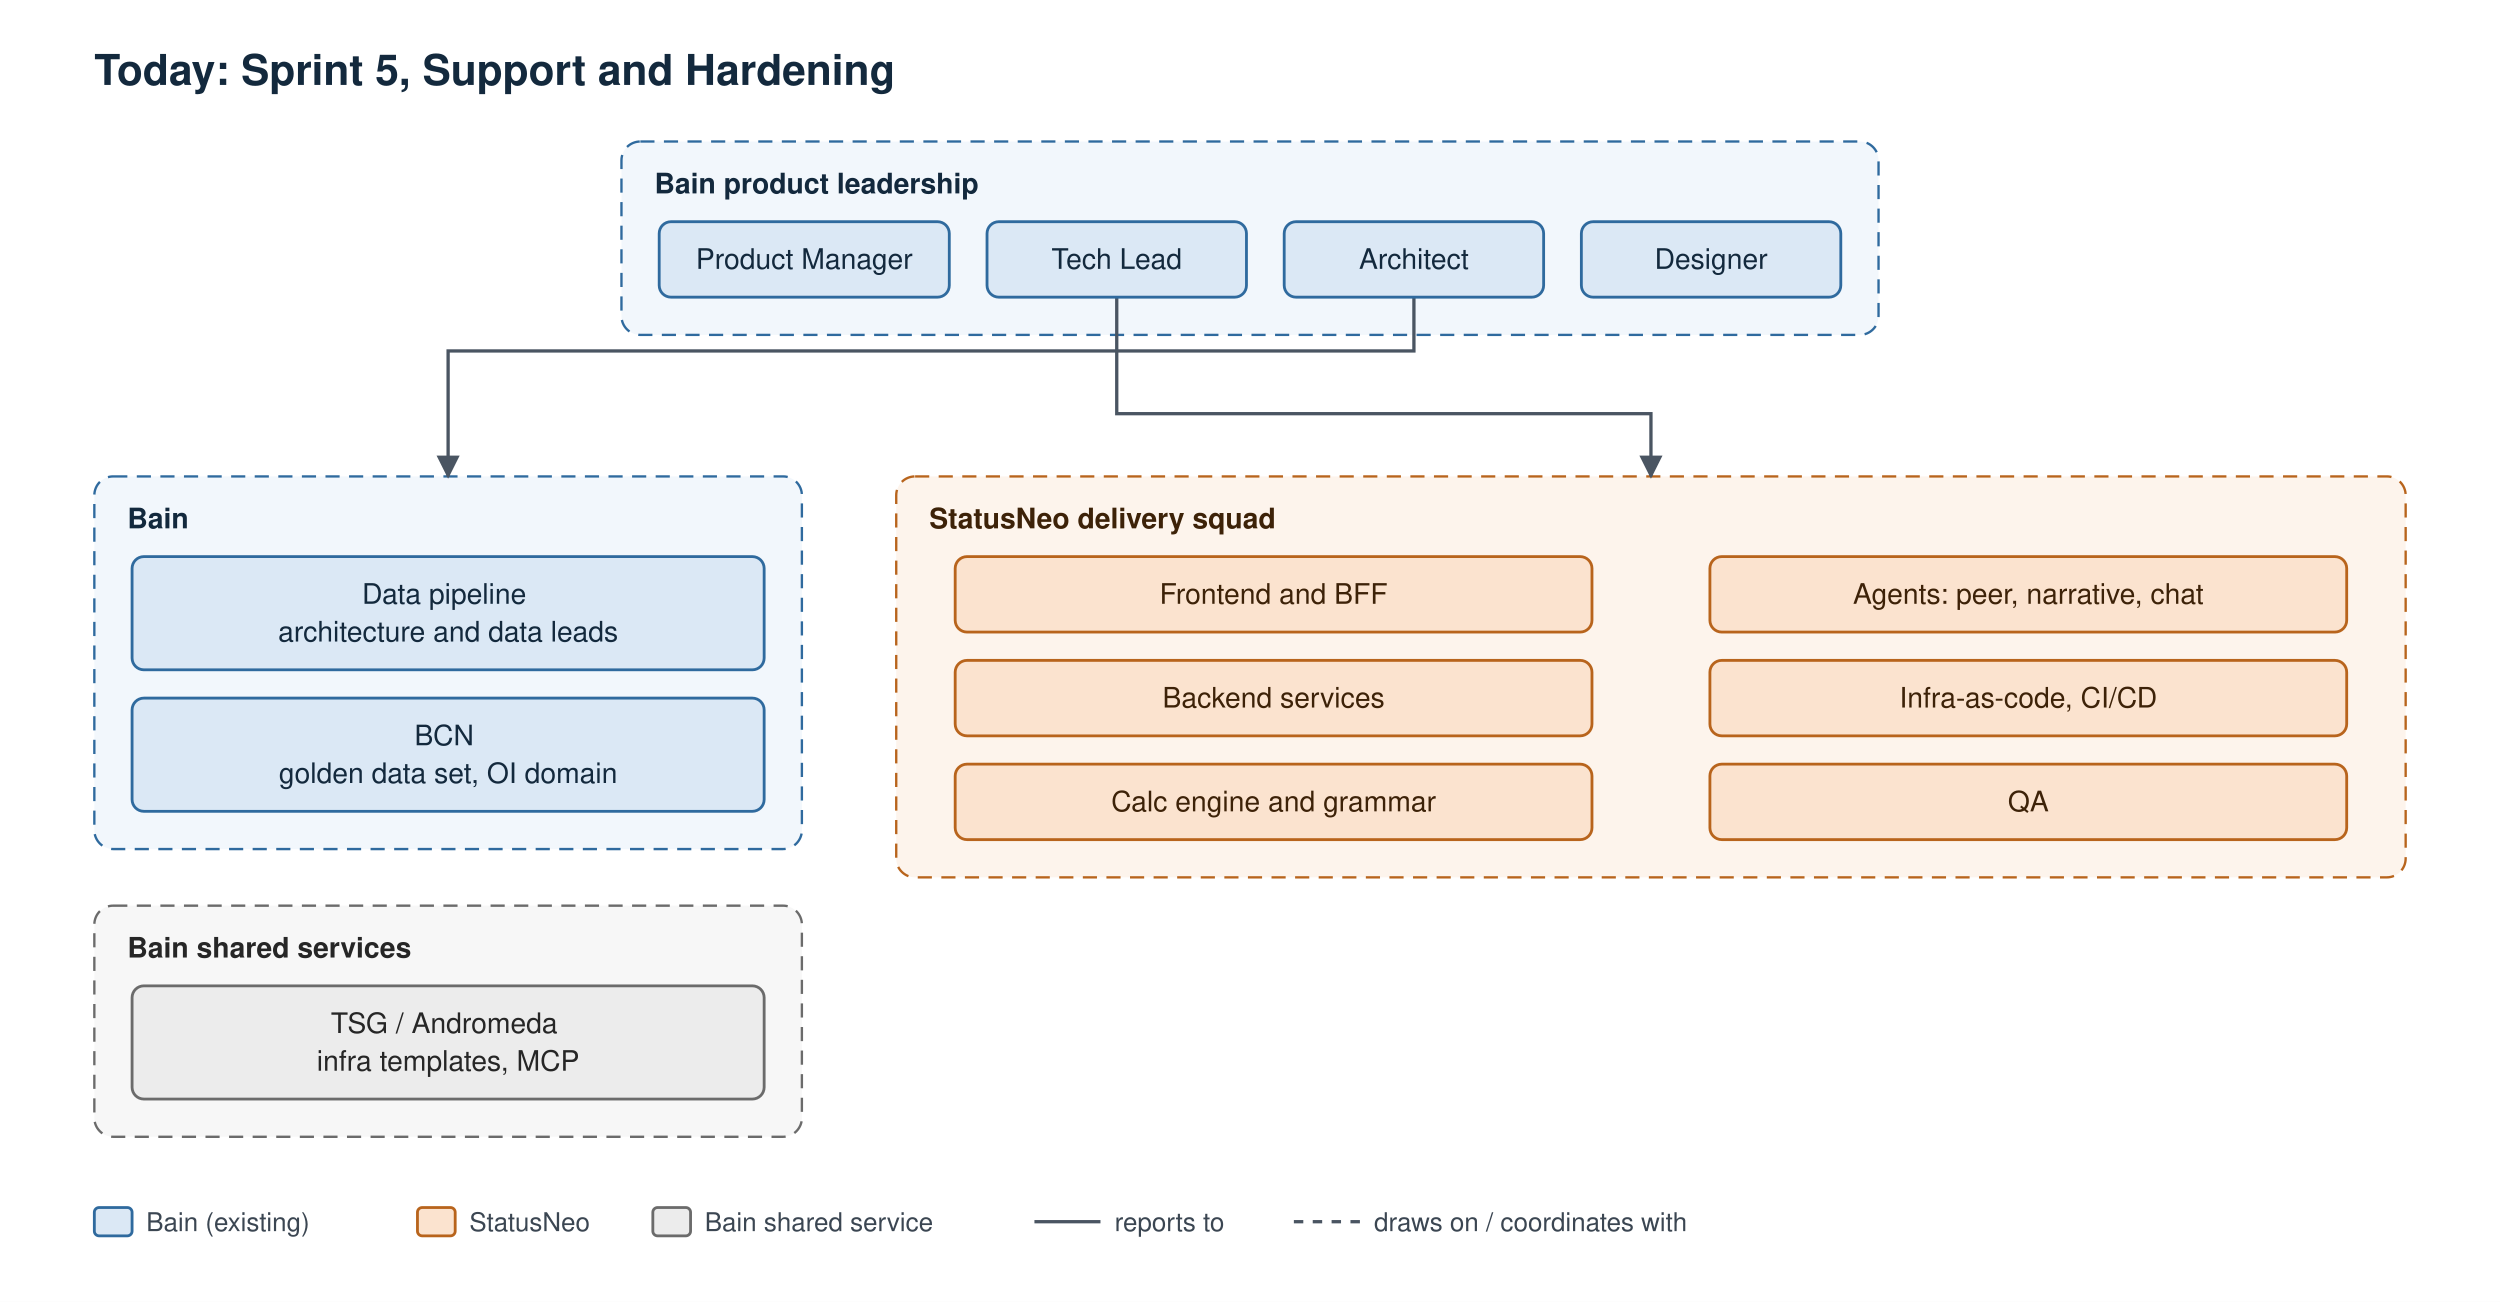
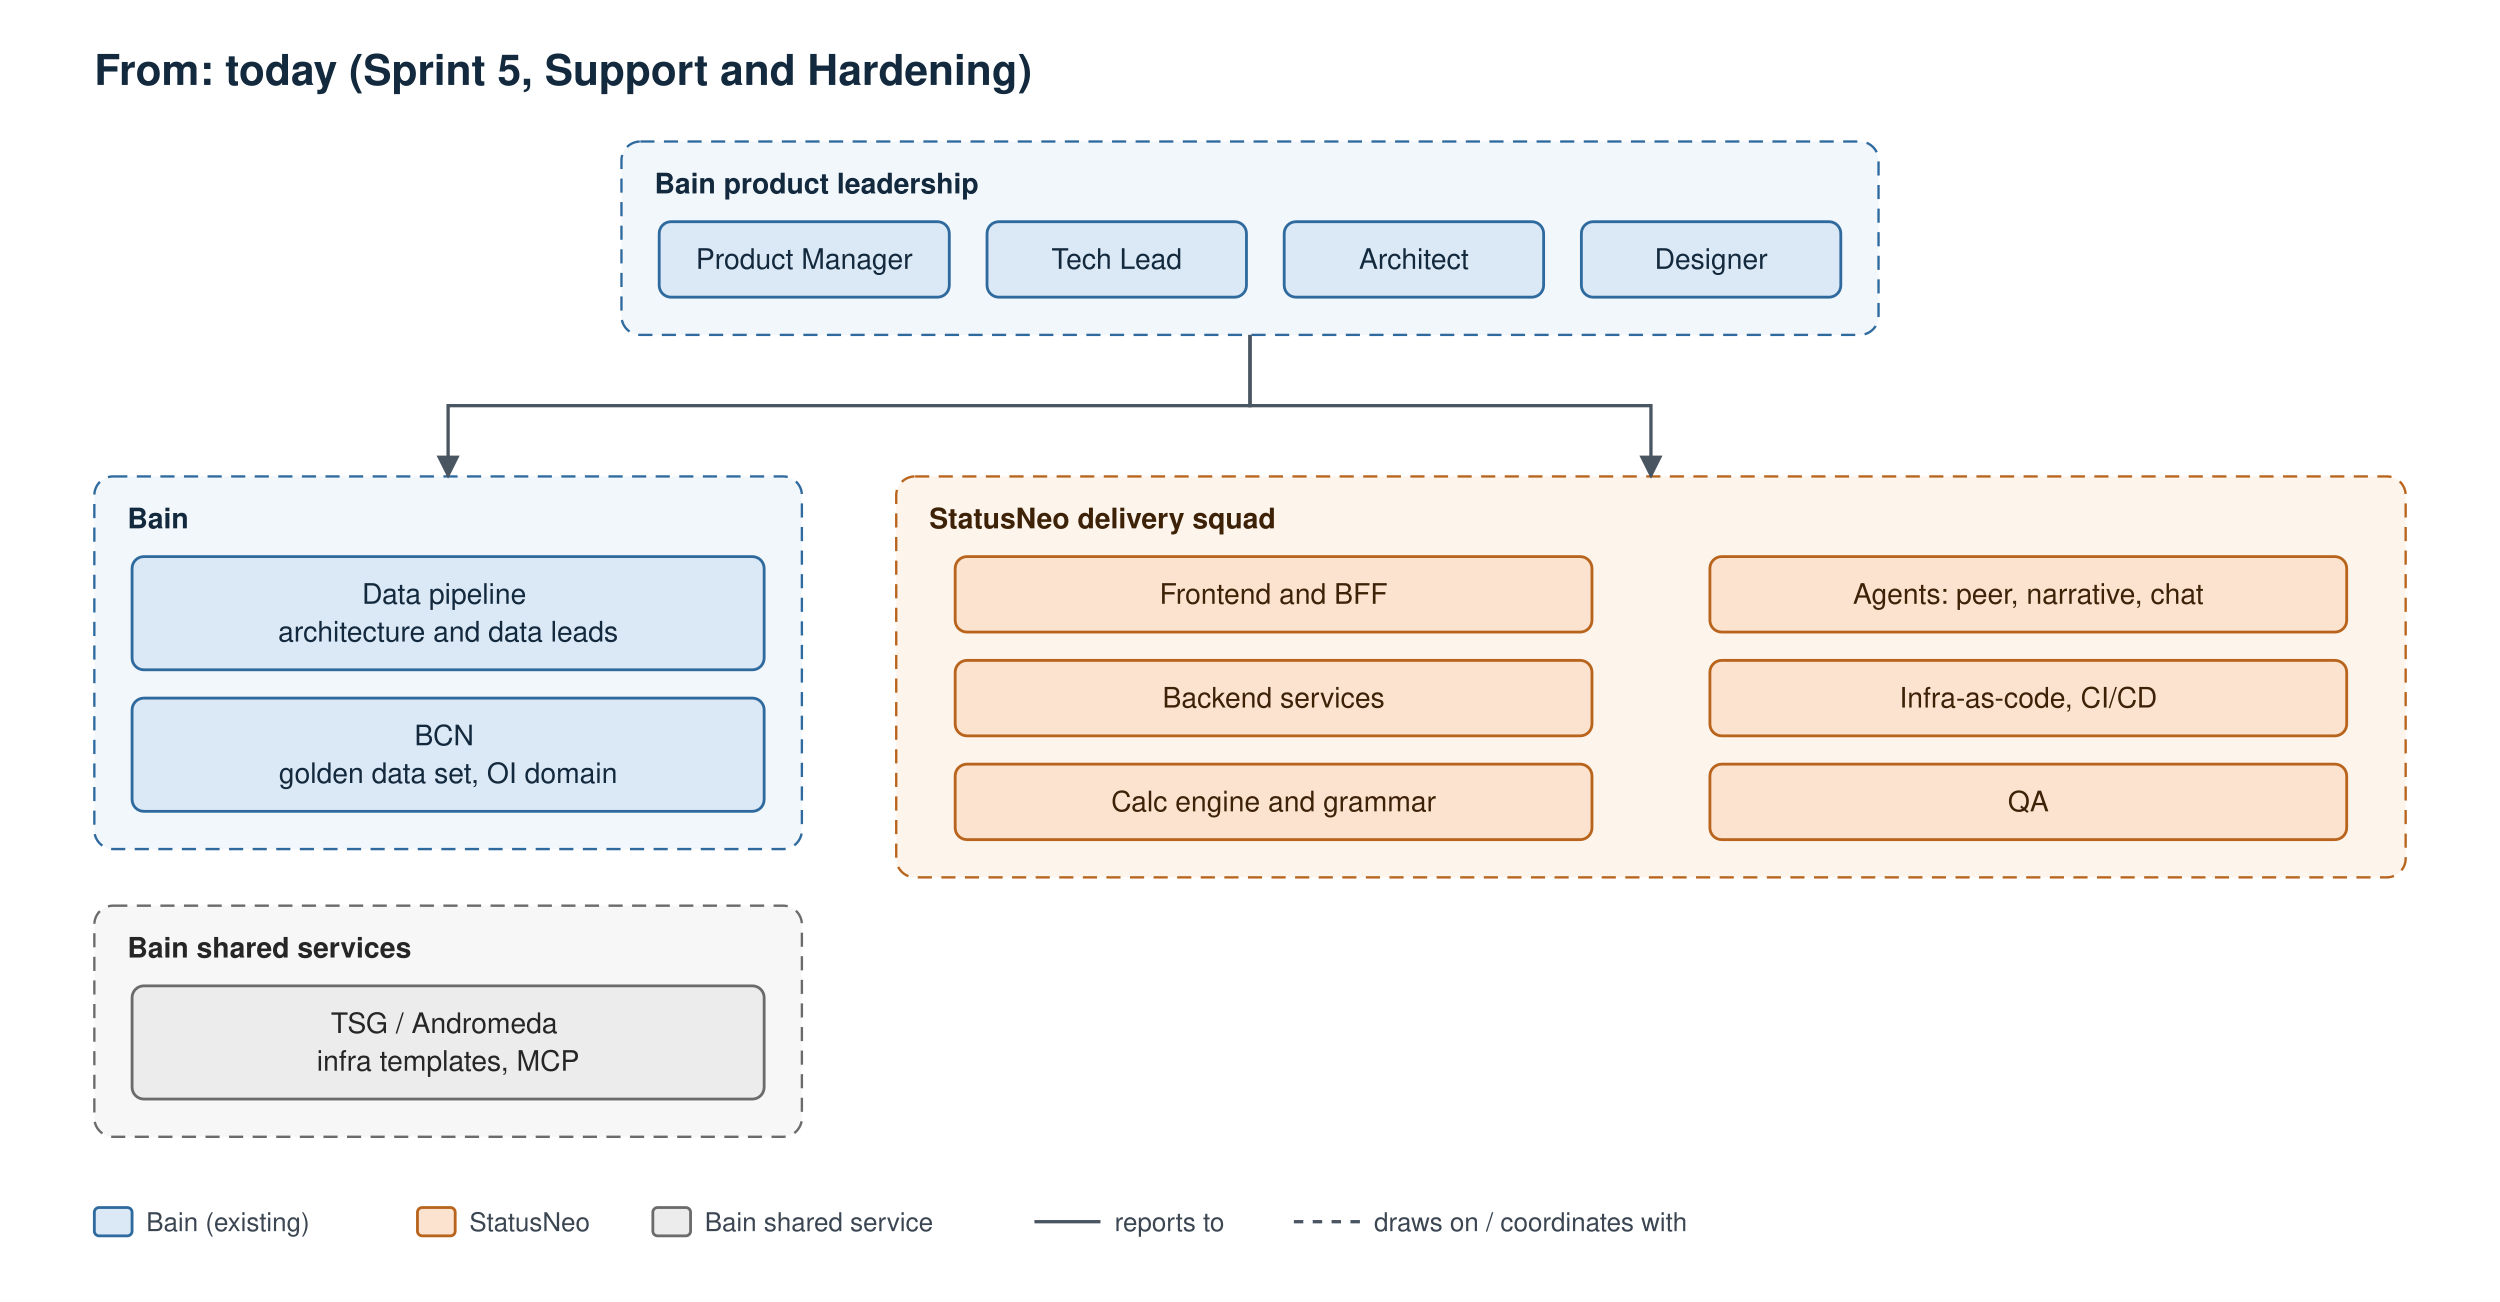
- <svg xmlns="http://www.w3.org/2000/svg" version="1.1" width="1060" height="552" viewBox="0 0 1060 552" content="&lt;mxfile host=&quot;OC-TL tools/drawio_charts.py&quot;&gt;&lt;diagram id=&quot;01-today&quot; name=&quot;Today: Sprint 5, Support and Hardening&quot;&gt;&lt;mxGraphModel dx=&quot;1060&quot; dy=&quot;552&quot; grid=&quot;1&quot; gridSize=&quot;10&quot; guides=&quot;1&quot; tooltips=&quot;1&quot; connect=&quot;1&quot; arrows=&quot;1&quot; fold=&quot;1&quot; page=&quot;0&quot; pageScale=&quot;1&quot; math=&quot;0&quot; shadow=&quot;0&quot;&gt;&lt;root&gt;&lt;mxCell id=&quot;0&quot;/&gt;&lt;mxCell id=&quot;1&quot; parent=&quot;0&quot;/&gt;&lt;mxCell id=&quot;title&quot; value=&quot;Today: Sprint 5, Support and Hardening&quot; style=&quot;text;html=1;fontSize=18;fontStyle=1;align=left;verticalAlign=middle;fontColor=#13293d;&quot; vertex=&quot;1&quot; parent=&quot;1&quot;&gt;&lt;mxGeometry x=&quot;40.0&quot; y=&quot;18.0&quot; width=&quot;900.0&quot; height=&quot;28.0&quot; as=&quot;geometry&quot;/&gt;&lt;/mxCell&gt;&lt;mxCell id=&quot;lead&quot; value=&quot;Bain product leadership&quot; style=&quot;rounded=1;arcSize=4;whiteSpace=wrap;html=1;dashed=1;fillColor=#f2f7fc;strokeColor=#2f6a9e;fontColor=#13293d;fontStyle=1;align=left;verticalAlign=top;spacingLeft=10;spacingTop=4;container=0;&quot; vertex=&quot;1&quot; parent=&quot;1&quot;&gt;&lt;mxGeometry x=&quot;263.5&quot; y=&quot;60.0&quot; width=&quot;533.0&quot; height=&quot;82.0&quot; as=&quot;geometry&quot;/&gt;&lt;/mxCell&gt;&lt;mxCell id=&quot;g_bain&quot; value=&quot;Bain&quot; style=&quot;rounded=1;arcSize=4;whiteSpace=wrap;html=1;dashed=1;fillColor=#f2f7fc;strokeColor=#2f6a9e;fontColor=#13293d;fontStyle=1;align=left;verticalAlign=top;spacingLeft=10;spacingTop=4;container=0;&quot; vertex=&quot;1&quot; parent=&quot;1&quot;&gt;&lt;mxGeometry x=&quot;40.0&quot; y=&quot;202.0&quot; width=&quot;300.0&quot; height=&quot;158.0&quot; as=&quot;geometry&quot;/&gt;&lt;/mxCell&gt;&lt;mxCell id=&quot;g_tsg&quot; value=&quot;Bain shared services&quot; style=&quot;rounded=1;arcSize=4;whiteSpace=wrap;html=1;dashed=1;fillColor=#f7f7f7;strokeColor=#6b6b6b;fontColor=#262626;fontStyle=1;align=left;verticalAlign=top;spacingLeft=10;spacingTop=4;container=0;&quot; vertex=&quot;1&quot; parent=&quot;1&quot;&gt;&lt;mxGeometry x=&quot;40.0&quot; y=&quot;384.0&quot; width=&quot;300.0&quot; height=&quot;98.0&quot; as=&quot;geometry&quot;/&gt;&lt;/mxCell&gt;&lt;mxCell id=&quot;g_sn&quot; value=&quot;StatusNeo delivery squad&quot; style=&quot;rounded=1;arcSize=4;whiteSpace=wrap;html=1;dashed=1;fillColor=#fdf4ec;strokeColor=#b8641c;fontColor=#3d2208;fontStyle=1;align=left;verticalAlign=top;spacingLeft=10;spacingTop=4;container=0;&quot; vertex=&quot;1&quot; parent=&quot;1&quot;&gt;&lt;mxGeometry x=&quot;380.0&quot; y=&quot;202.0&quot; width=&quot;640.0&quot; height=&quot;170.0&quot; as=&quot;geometry&quot;/&gt;&lt;/mxCell&gt;&lt;mxCell id=&quot;pm&quot; value=&quot;Product Manager&quot; style=&quot;rounded=1;whiteSpace=wrap;html=1;fillColor=#dbe8f5;strokeColor=#2f6a9e;fontColor=#13293d;fontSize=12;&quot; vertex=&quot;1&quot; parent=&quot;1&quot;&gt;&lt;mxGeometry x=&quot;279.5&quot; y=&quot;94.0&quot; width=&quot;123.0&quot; height=&quot;32.0&quot; as=&quot;geometry&quot;/&gt;&lt;/mxCell&gt;&lt;mxCell id=&quot;tl&quot; value=&quot;Tech Lead&quot; style=&quot;rounded=1;whiteSpace=wrap;html=1;fillColor=#dbe8f5;strokeColor=#2f6a9e;fontColor=#13293d;fontSize=12;&quot; vertex=&quot;1&quot; parent=&quot;1&quot;&gt;&lt;mxGeometry x=&quot;418.5&quot; y=&quot;94.0&quot; width=&quot;110.0&quot; height=&quot;32.0&quot; as=&quot;geometry&quot;/&gt;&lt;/mxCell&gt;&lt;mxCell id=&quot;arch&quot; value=&quot;Architect&quot; style=&quot;rounded=1;whiteSpace=wrap;html=1;fillColor=#dbe8f5;strokeColor=#2f6a9e;fontColor=#13293d;fontSize=12;&quot; vertex=&quot;1&quot; parent=&quot;1&quot;&gt;&lt;mxGeometry x=&quot;544.5&quot; y=&quot;94.0&quot; width=&quot;110.0&quot; height=&quot;32.0&quot; as=&quot;geometry&quot;/&gt;&lt;/mxCell&gt;&lt;mxCell id=&quot;ux&quot; value=&quot;Designer&quot; style=&quot;rounded=1;whiteSpace=wrap;html=1;fillColor=#dbe8f5;strokeColor=#2f6a9e;fontColor=#13293d;fontSize=12;&quot; vertex=&quot;1&quot; parent=&quot;1&quot;&gt;&lt;mxGeometry x=&quot;670.5&quot; y=&quot;94.0&quot; width=&quot;110.0&quot; height=&quot;32.0&quot; as=&quot;geometry&quot;/&gt;&lt;/mxCell&gt;&lt;mxCell id=&quot;data&quot; value=&quot;Data pipeline&amp;lt;br&amp;gt;architecture and data leads&quot; style=&quot;rounded=1;whiteSpace=wrap;html=1;fillColor=#dbe8f5;strokeColor=#2f6a9e;fontColor=#13293d;fontSize=12;&quot; vertex=&quot;1&quot; parent=&quot;1&quot;&gt;&lt;mxGeometry x=&quot;56.0&quot; y=&quot;236.0&quot; width=&quot;268.0&quot; height=&quot;48.0&quot; as=&quot;geometry&quot;/&gt;&lt;/mxCell&gt;&lt;mxCell id=&quot;bcn0&quot; value=&quot;BCN&amp;lt;br&amp;gt;golden data set, OI domain&quot; style=&quot;rounded=1;whiteSpace=wrap;html=1;fillColor=#dbe8f5;strokeColor=#2f6a9e;fontColor=#13293d;fontSize=12;&quot; vertex=&quot;1&quot; parent=&quot;1&quot;&gt;&lt;mxGeometry x=&quot;56.0&quot; y=&quot;296.0&quot; width=&quot;268.0&quot; height=&quot;48.0&quot; as=&quot;geometry&quot;/&gt;&lt;/mxCell&gt;&lt;mxCell id=&quot;tsg0&quot; value=&quot;TSG / Andromeda&amp;lt;br&amp;gt;infra templates, MCP&quot; style=&quot;rounded=1;whiteSpace=wrap;html=1;fillColor=#ececec;strokeColor=#6b6b6b;fontColor=#262626;fontSize=12;&quot; vertex=&quot;1&quot; parent=&quot;1&quot;&gt;&lt;mxGeometry x=&quot;56.0&quot; y=&quot;418.0&quot; width=&quot;268.0&quot; height=&quot;48.0&quot; as=&quot;geometry&quot;/&gt;&lt;/mxCell&gt;&lt;mxCell id=&quot;snfe&quot; value=&quot;Frontend and BFF&quot; style=&quot;rounded=1;whiteSpace=wrap;html=1;fillColor=#fbe3cf;strokeColor=#b8641c;fontColor=#3d2208;fontSize=12;&quot; vertex=&quot;1&quot; parent=&quot;1&quot;&gt;&lt;mxGeometry x=&quot;405.0&quot; y=&quot;236.0&quot; width=&quot;270.0&quot; height=&quot;32.0&quot; as=&quot;geometry&quot;/&gt;&lt;/mxCell&gt;&lt;mxCell id=&quot;snbe&quot; value=&quot;Backend services&quot; style=&quot;rounded=1;whiteSpace=wrap;html=1;fillColor=#fbe3cf;strokeColor=#b8641c;fontColor=#3d2208;fontSize=12;&quot; vertex=&quot;1&quot; parent=&quot;1&quot;&gt;&lt;mxGeometry x=&quot;405.0&quot; y=&quot;280.0&quot; width=&quot;270.0&quot; height=&quot;32.0&quot; as=&quot;geometry&quot;/&gt;&lt;/mxCell&gt;&lt;mxCell id=&quot;sncalc&quot; value=&quot;Calc engine and grammar&quot; style=&quot;rounded=1;whiteSpace=wrap;html=1;fillColor=#fbe3cf;strokeColor=#b8641c;fontColor=#3d2208;fontSize=12;&quot; vertex=&quot;1&quot; parent=&quot;1&quot;&gt;&lt;mxGeometry x=&quot;405.0&quot; y=&quot;324.0&quot; width=&quot;270.0&quot; height=&quot;32.0&quot; as=&quot;geometry&quot;/&gt;&lt;/mxCell&gt;&lt;mxCell id=&quot;snag&quot; value=&quot;Agents: peer, narrative, chat&quot; style=&quot;rounded=1;whiteSpace=wrap;html=1;fillColor=#fbe3cf;strokeColor=#b8641c;fontColor=#3d2208;fontSize=12;&quot; vertex=&quot;1&quot; parent=&quot;1&quot;&gt;&lt;mxGeometry x=&quot;725.0&quot; y=&quot;236.0&quot; width=&quot;270.0&quot; height=&quot;32.0&quot; as=&quot;geometry&quot;/&gt;&lt;/mxCell&gt;&lt;mxCell id=&quot;snops&quot; value=&quot;Infra-as-code, CI/CD&quot; style=&quot;rounded=1;whiteSpace=wrap;html=1;fillColor=#fbe3cf;strokeColor=#b8641c;fontColor=#3d2208;fontSize=12;&quot; vertex=&quot;1&quot; parent=&quot;1&quot;&gt;&lt;mxGeometry x=&quot;725.0&quot; y=&quot;280.0&quot; width=&quot;270.0&quot; height=&quot;32.0&quot; as=&quot;geometry&quot;/&gt;&lt;/mxCell&gt;&lt;mxCell id=&quot;snqa&quot; value=&quot;QA&quot; style=&quot;rounded=1;whiteSpace=wrap;html=1;fillColor=#fbe3cf;strokeColor=#b8641c;fontColor=#3d2208;fontSize=12;&quot; vertex=&quot;1&quot; parent=&quot;1&quot;&gt;&lt;mxGeometry x=&quot;725.0&quot; y=&quot;324.0&quot; width=&quot;270.0&quot; height=&quot;32.0&quot; as=&quot;geometry&quot;/&gt;&lt;/mxCell&gt;&lt;mxCell id=&quot;e0&quot; style=&quot;edgeStyle=orthogonalEdgeStyle;rounded=0;html=1;endArrow=block;endFill=1;strokeColor=#4a5562;&quot; edge=&quot;1&quot; parent=&quot;1&quot; source=&quot;tl&quot; target=&quot;g_sn&quot;&gt;&lt;mxGeometry relative=&quot;1&quot; as=&quot;geometry&quot;/&gt;&lt;/mxCell&gt;&lt;mxCell id=&quot;e1&quot; style=&quot;edgeStyle=orthogonalEdgeStyle;rounded=0;html=1;endArrow=block;endFill=1;strokeColor=#4a5562;&quot; edge=&quot;1&quot; parent=&quot;1&quot; source=&quot;arch&quot; target=&quot;g_bain&quot;&gt;&lt;mxGeometry relative=&quot;1&quot; as=&quot;geometry&quot;/&gt;&lt;/mxCell&gt;&lt;mxCell id=&quot;lg_bain&quot; value=&quot;&quot; style=&quot;rounded=1;fillColor=#dbe8f5;strokeColor=#2f6a9e;&quot; vertex=&quot;1&quot; parent=&quot;1&quot;&gt;&lt;mxGeometry x=&quot;40.0&quot; y=&quot;512.0&quot; width=&quot;16.0&quot; height=&quot;12.0&quot; as=&quot;geometry&quot;/&gt;&lt;/mxCell&gt;&lt;mxCell id=&quot;lgt_bain&quot; value=&quot;Bain (existing)&quot; style=&quot;text;html=1;align=left;verticalAlign=middle;fontSize=11;fontColor=#3b4652;&quot; vertex=&quot;1&quot; parent=&quot;1&quot;&gt;&lt;mxGeometry x=&quot;60.0&quot; y=&quot;508.0&quot; width=&quot;103.0&quot; height=&quot;20.0&quot; as=&quot;geometry&quot;/&gt;&lt;/mxCell&gt;&lt;mxCell id=&quot;lg_sn&quot; value=&quot;&quot; style=&quot;rounded=1;fillColor=#fbe3cf;strokeColor=#b8641c;&quot; vertex=&quot;1&quot; parent=&quot;1&quot;&gt;&lt;mxGeometry x=&quot;177.0&quot; y=&quot;512.0&quot; width=&quot;16.0&quot; height=&quot;12.0&quot; as=&quot;geometry&quot;/&gt;&lt;/mxCell&gt;&lt;mxCell id=&quot;lgt_sn&quot; value=&quot;StatusNeo&quot; style=&quot;text;html=1;align=left;verticalAlign=middle;fontSize=11;fontColor=#3b4652;&quot; vertex=&quot;1&quot; parent=&quot;1&quot;&gt;&lt;mxGeometry x=&quot;197.0&quot; y=&quot;508.0&quot; width=&quot;65.8&quot; height=&quot;20.0&quot; as=&quot;geometry&quot;/&gt;&lt;/mxCell&gt;&lt;mxCell id=&quot;lg_tsg&quot; value=&quot;&quot; style=&quot;rounded=1;fillColor=#ececec;strokeColor=#6b6b6b;&quot; vertex=&quot;1&quot; parent=&quot;1&quot;&gt;&lt;mxGeometry x=&quot;276.8&quot; y=&quot;512.0&quot; width=&quot;16.0&quot; height=&quot;12.0&quot; as=&quot;geometry&quot;/&gt;&lt;/mxCell&gt;&lt;mxCell id=&quot;lgt_tsg&quot; value=&quot;Bain shared service&quot; style=&quot;text;html=1;align=left;verticalAlign=middle;fontSize=11;fontColor=#3b4652;&quot; vertex=&quot;1&quot; parent=&quot;1&quot;&gt;&lt;mxGeometry x=&quot;296.8&quot; y=&quot;508.0&quot; width=&quot;127.8&quot; height=&quot;20.0&quot; as=&quot;geometry&quot;/&gt;&lt;/mxCell&gt;&lt;/root&gt;&lt;/mxGraphModel&gt;&lt;/diagram&gt;&lt;/mxfile&gt;">
+ <svg xmlns="http://www.w3.org/2000/svg" version="1.1" width="1060" height="552" viewBox="0 0 1060 552" content="&lt;mxfile host=&quot;OC-TL tools/drawio_charts.py&quot;&gt;&lt;diagram id=&quot;01-today&quot; name=&quot;From: today (Sprint 5, Support and Hardening)&quot;&gt;&lt;mxGraphModel dx=&quot;1060&quot; dy=&quot;552&quot; grid=&quot;1&quot; gridSize=&quot;10&quot; guides=&quot;1&quot; tooltips=&quot;1&quot; connect=&quot;1&quot; arrows=&quot;1&quot; fold=&quot;1&quot; page=&quot;0&quot; pageScale=&quot;1&quot; math=&quot;0&quot; shadow=&quot;0&quot;&gt;&lt;root&gt;&lt;mxCell id=&quot;0&quot;/&gt;&lt;mxCell id=&quot;1&quot; parent=&quot;0&quot;/&gt;&lt;mxCell id=&quot;title&quot; value=&quot;From: today (Sprint 5, Support and Hardening)&quot; style=&quot;text;html=1;fontSize=18;fontStyle=1;align=left;verticalAlign=middle;fontColor=#13293d;&quot; vertex=&quot;1&quot; parent=&quot;1&quot;&gt;&lt;mxGeometry x=&quot;40.0&quot; y=&quot;18.0&quot; width=&quot;900.0&quot; height=&quot;28.0&quot; as=&quot;geometry&quot;/&gt;&lt;/mxCell&gt;&lt;mxCell id=&quot;lead&quot; value=&quot;Bain product leadership&quot; style=&quot;rounded=1;arcSize=4;whiteSpace=wrap;html=1;dashed=1;fillColor=#f2f7fc;strokeColor=#2f6a9e;fontColor=#13293d;fontStyle=1;align=left;verticalAlign=top;spacingLeft=10;spacingTop=4;container=0;&quot; vertex=&quot;1&quot; parent=&quot;1&quot;&gt;&lt;mxGeometry x=&quot;263.5&quot; y=&quot;60.0&quot; width=&quot;533.0&quot; height=&quot;82.0&quot; as=&quot;geometry&quot;/&gt;&lt;/mxCell&gt;&lt;mxCell id=&quot;g_bain&quot; value=&quot;Bain&quot; style=&quot;rounded=1;arcSize=4;whiteSpace=wrap;html=1;dashed=1;fillColor=#f2f7fc;strokeColor=#2f6a9e;fontColor=#13293d;fontStyle=1;align=left;verticalAlign=top;spacingLeft=10;spacingTop=4;container=0;&quot; vertex=&quot;1&quot; parent=&quot;1&quot;&gt;&lt;mxGeometry x=&quot;40.0&quot; y=&quot;202.0&quot; width=&quot;300.0&quot; height=&quot;158.0&quot; as=&quot;geometry&quot;/&gt;&lt;/mxCell&gt;&lt;mxCell id=&quot;g_tsg&quot; value=&quot;Bain shared services&quot; style=&quot;rounded=1;arcSize=4;whiteSpace=wrap;html=1;dashed=1;fillColor=#f7f7f7;strokeColor=#6b6b6b;fontColor=#262626;fontStyle=1;align=left;verticalAlign=top;spacingLeft=10;spacingTop=4;container=0;&quot; vertex=&quot;1&quot; parent=&quot;1&quot;&gt;&lt;mxGeometry x=&quot;40.0&quot; y=&quot;384.0&quot; width=&quot;300.0&quot; height=&quot;98.0&quot; as=&quot;geometry&quot;/&gt;&lt;/mxCell&gt;&lt;mxCell id=&quot;g_sn&quot; value=&quot;StatusNeo delivery squad&quot; style=&quot;rounded=1;arcSize=4;whiteSpace=wrap;html=1;dashed=1;fillColor=#fdf4ec;strokeColor=#b8641c;fontColor=#3d2208;fontStyle=1;align=left;verticalAlign=top;spacingLeft=10;spacingTop=4;container=0;&quot; vertex=&quot;1&quot; parent=&quot;1&quot;&gt;&lt;mxGeometry x=&quot;380.0&quot; y=&quot;202.0&quot; width=&quot;640.0&quot; height=&quot;170.0&quot; as=&quot;geometry&quot;/&gt;&lt;/mxCell&gt;&lt;mxCell id=&quot;pm&quot; value=&quot;Product Manager&quot; style=&quot;rounded=1;whiteSpace=wrap;html=1;fillColor=#dbe8f5;strokeColor=#2f6a9e;fontColor=#13293d;fontSize=12;&quot; vertex=&quot;1&quot; parent=&quot;1&quot;&gt;&lt;mxGeometry x=&quot;279.5&quot; y=&quot;94.0&quot; width=&quot;123.0&quot; height=&quot;32.0&quot; as=&quot;geometry&quot;/&gt;&lt;/mxCell&gt;&lt;mxCell id=&quot;tl&quot; value=&quot;Tech Lead&quot; style=&quot;rounded=1;whiteSpace=wrap;html=1;fillColor=#dbe8f5;strokeColor=#2f6a9e;fontColor=#13293d;fontSize=12;&quot; vertex=&quot;1&quot; parent=&quot;1&quot;&gt;&lt;mxGeometry x=&quot;418.5&quot; y=&quot;94.0&quot; width=&quot;110.0&quot; height=&quot;32.0&quot; as=&quot;geometry&quot;/&gt;&lt;/mxCell&gt;&lt;mxCell id=&quot;arch&quot; value=&quot;Architect&quot; style=&quot;rounded=1;whiteSpace=wrap;html=1;fillColor=#dbe8f5;strokeColor=#2f6a9e;fontColor=#13293d;fontSize=12;&quot; vertex=&quot;1&quot; parent=&quot;1&quot;&gt;&lt;mxGeometry x=&quot;544.5&quot; y=&quot;94.0&quot; width=&quot;110.0&quot; height=&quot;32.0&quot; as=&quot;geometry&quot;/&gt;&lt;/mxCell&gt;&lt;mxCell id=&quot;ux&quot; value=&quot;Designer&quot; style=&quot;rounded=1;whiteSpace=wrap;html=1;fillColor=#dbe8f5;strokeColor=#2f6a9e;fontColor=#13293d;fontSize=12;&quot; vertex=&quot;1&quot; parent=&quot;1&quot;&gt;&lt;mxGeometry x=&quot;670.5&quot; y=&quot;94.0&quot; width=&quot;110.0&quot; height=&quot;32.0&quot; as=&quot;geometry&quot;/&gt;&lt;/mxCell&gt;&lt;mxCell id=&quot;data&quot; value=&quot;Data pipeline&amp;lt;br&amp;gt;architecture and data leads&quot; style=&quot;rounded=1;whiteSpace=wrap;html=1;fillColor=#dbe8f5;strokeColor=#2f6a9e;fontColor=#13293d;fontSize=12;&quot; vertex=&quot;1&quot; parent=&quot;1&quot;&gt;&lt;mxGeometry x=&quot;56.0&quot; y=&quot;236.0&quot; width=&quot;268.0&quot; height=&quot;48.0&quot; as=&quot;geometry&quot;/&gt;&lt;/mxCell&gt;&lt;mxCell id=&quot;bcn0&quot; value=&quot;BCN&amp;lt;br&amp;gt;golden data set, OI domain&quot; style=&quot;rounded=1;whiteSpace=wrap;html=1;fillColor=#dbe8f5;strokeColor=#2f6a9e;fontColor=#13293d;fontSize=12;&quot; vertex=&quot;1&quot; parent=&quot;1&quot;&gt;&lt;mxGeometry x=&quot;56.0&quot; y=&quot;296.0&quot; width=&quot;268.0&quot; height=&quot;48.0&quot; as=&quot;geometry&quot;/&gt;&lt;/mxCell&gt;&lt;mxCell id=&quot;tsg0&quot; value=&quot;TSG / Andromeda&amp;lt;br&amp;gt;infra templates, MCP&quot; style=&quot;rounded=1;whiteSpace=wrap;html=1;fillColor=#ececec;strokeColor=#6b6b6b;fontColor=#262626;fontSize=12;&quot; vertex=&quot;1&quot; parent=&quot;1&quot;&gt;&lt;mxGeometry x=&quot;56.0&quot; y=&quot;418.0&quot; width=&quot;268.0&quot; height=&quot;48.0&quot; as=&quot;geometry&quot;/&gt;&lt;/mxCell&gt;&lt;mxCell id=&quot;snfe&quot; value=&quot;Frontend and BFF&quot; style=&quot;rounded=1;whiteSpace=wrap;html=1;fillColor=#fbe3cf;strokeColor=#b8641c;fontColor=#3d2208;fontSize=12;&quot; vertex=&quot;1&quot; parent=&quot;1&quot;&gt;&lt;mxGeometry x=&quot;405.0&quot; y=&quot;236.0&quot; width=&quot;270.0&quot; height=&quot;32.0&quot; as=&quot;geometry&quot;/&gt;&lt;/mxCell&gt;&lt;mxCell id=&quot;snbe&quot; value=&quot;Backend services&quot; style=&quot;rounded=1;whiteSpace=wrap;html=1;fillColor=#fbe3cf;strokeColor=#b8641c;fontColor=#3d2208;fontSize=12;&quot; vertex=&quot;1&quot; parent=&quot;1&quot;&gt;&lt;mxGeometry x=&quot;405.0&quot; y=&quot;280.0&quot; width=&quot;270.0&quot; height=&quot;32.0&quot; as=&quot;geometry&quot;/&gt;&lt;/mxCell&gt;&lt;mxCell id=&quot;sncalc&quot; value=&quot;Calc engine and grammar&quot; style=&quot;rounded=1;whiteSpace=wrap;html=1;fillColor=#fbe3cf;strokeColor=#b8641c;fontColor=#3d2208;fontSize=12;&quot; vertex=&quot;1&quot; parent=&quot;1&quot;&gt;&lt;mxGeometry x=&quot;405.0&quot; y=&quot;324.0&quot; width=&quot;270.0&quot; height=&quot;32.0&quot; as=&quot;geometry&quot;/&gt;&lt;/mxCell&gt;&lt;mxCell id=&quot;snag&quot; value=&quot;Agents: peer, narrative, chat&quot; style=&quot;rounded=1;whiteSpace=wrap;html=1;fillColor=#fbe3cf;strokeColor=#b8641c;fontColor=#3d2208;fontSize=12;&quot; vertex=&quot;1&quot; parent=&quot;1&quot;&gt;&lt;mxGeometry x=&quot;725.0&quot; y=&quot;236.0&quot; width=&quot;270.0&quot; height=&quot;32.0&quot; as=&quot;geometry&quot;/&gt;&lt;/mxCell&gt;&lt;mxCell id=&quot;snops&quot; value=&quot;Infra-as-code, CI/CD&quot; style=&quot;rounded=1;whiteSpace=wrap;html=1;fillColor=#fbe3cf;strokeColor=#b8641c;fontColor=#3d2208;fontSize=12;&quot; vertex=&quot;1&quot; parent=&quot;1&quot;&gt;&lt;mxGeometry x=&quot;725.0&quot; y=&quot;280.0&quot; width=&quot;270.0&quot; height=&quot;32.0&quot; as=&quot;geometry&quot;/&gt;&lt;/mxCell&gt;&lt;mxCell id=&quot;snqa&quot; value=&quot;QA&quot; style=&quot;rounded=1;whiteSpace=wrap;html=1;fillColor=#fbe3cf;strokeColor=#b8641c;fontColor=#3d2208;fontSize=12;&quot; vertex=&quot;1&quot; parent=&quot;1&quot;&gt;&lt;mxGeometry x=&quot;725.0&quot; y=&quot;324.0&quot; width=&quot;270.0&quot; height=&quot;32.0&quot; as=&quot;geometry&quot;/&gt;&lt;/mxCell&gt;&lt;mxCell id=&quot;e0&quot; style=&quot;edgeStyle=orthogonalEdgeStyle;rounded=0;html=1;endArrow=block;endFill=1;strokeColor=#4a5562;&quot; edge=&quot;1&quot; parent=&quot;1&quot; source=&quot;lead&quot; target=&quot;g_sn&quot;&gt;&lt;mxGeometry relative=&quot;1&quot; as=&quot;geometry&quot;/&gt;&lt;/mxCell&gt;&lt;mxCell id=&quot;e1&quot; style=&quot;edgeStyle=orthogonalEdgeStyle;rounded=0;html=1;endArrow=block;endFill=1;strokeColor=#4a5562;&quot; edge=&quot;1&quot; parent=&quot;1&quot; source=&quot;lead&quot; target=&quot;g_bain&quot;&gt;&lt;mxGeometry relative=&quot;1&quot; as=&quot;geometry&quot;/&gt;&lt;/mxCell&gt;&lt;mxCell id=&quot;lg_bain&quot; value=&quot;&quot; style=&quot;rounded=1;fillColor=#dbe8f5;strokeColor=#2f6a9e;&quot; vertex=&quot;1&quot; parent=&quot;1&quot;&gt;&lt;mxGeometry x=&quot;40.0&quot; y=&quot;512.0&quot; width=&quot;16.0&quot; height=&quot;12.0&quot; as=&quot;geometry&quot;/&gt;&lt;/mxCell&gt;&lt;mxCell id=&quot;lgt_bain&quot; value=&quot;Bain (existing)&quot; style=&quot;text;html=1;align=left;verticalAlign=middle;fontSize=11;fontColor=#3b4652;&quot; vertex=&quot;1&quot; parent=&quot;1&quot;&gt;&lt;mxGeometry x=&quot;60.0&quot; y=&quot;508.0&quot; width=&quot;103.0&quot; height=&quot;20.0&quot; as=&quot;geometry&quot;/&gt;&lt;/mxCell&gt;&lt;mxCell id=&quot;lg_sn&quot; value=&quot;&quot; style=&quot;rounded=1;fillColor=#fbe3cf;strokeColor=#b8641c;&quot; vertex=&quot;1&quot; parent=&quot;1&quot;&gt;&lt;mxGeometry x=&quot;177.0&quot; y=&quot;512.0&quot; width=&quot;16.0&quot; height=&quot;12.0&quot; as=&quot;geometry&quot;/&gt;&lt;/mxCell&gt;&lt;mxCell id=&quot;lgt_sn&quot; value=&quot;StatusNeo&quot; style=&quot;text;html=1;align=left;verticalAlign=middle;fontSize=11;fontColor=#3b4652;&quot; vertex=&quot;1&quot; parent=&quot;1&quot;&gt;&lt;mxGeometry x=&quot;197.0&quot; y=&quot;508.0&quot; width=&quot;65.8&quot; height=&quot;20.0&quot; as=&quot;geometry&quot;/&gt;&lt;/mxCell&gt;&lt;mxCell id=&quot;lg_tsg&quot; value=&quot;&quot; style=&quot;rounded=1;fillColor=#ececec;strokeColor=#6b6b6b;&quot; vertex=&quot;1&quot; parent=&quot;1&quot;&gt;&lt;mxGeometry x=&quot;276.8&quot; y=&quot;512.0&quot; width=&quot;16.0&quot; height=&quot;12.0&quot; as=&quot;geometry&quot;/&gt;&lt;/mxCell&gt;&lt;mxCell id=&quot;lgt_tsg&quot; value=&quot;Bain shared service&quot; style=&quot;text;html=1;align=left;verticalAlign=middle;fontSize=11;fontColor=#3b4652;&quot; vertex=&quot;1&quot; parent=&quot;1&quot;&gt;&lt;mxGeometry x=&quot;296.8&quot; y=&quot;508.0&quot; width=&quot;127.8&quot; height=&quot;20.0&quot; as=&quot;geometry&quot;/&gt;&lt;/mxCell&gt;&lt;/root&gt;&lt;/mxGraphModel&gt;&lt;/diagram&gt;&lt;/mxfile&gt;">
  <defs>
    <marker id="arrow" viewBox="0 0 10 10" refX="9" refY="5" markerWidth="7" markerHeight="7" orient="auto-start-reverse">
      <path d="M0,0 L10,5 L0,10 z" fill="#4a5562" />
    </marker>
  </defs>
  <rect x="0" y="0" width="1060" height="552" fill="#ffffff" />
-   <text x="40" y="36" font-family="Helvetica, Arial, sans-serif" font-size="18" font-weight="bold" fill="#13293d">Today: Sprint 5, Support and Hardening</text>
+   <text x="40" y="36" font-family="Helvetica, Arial, sans-serif" font-size="18" font-weight="bold" fill="#13293d">From: today (Sprint 5, Support and Hardening)</text>
  <rect x="263.5" y="60.0" width="533.0" height="82.0" rx="8" fill="#f2f7fc" stroke="#2f6a9e" stroke-dasharray="6 4" />
  <text x="277.5" y="82.0" font-family="Helvetica, Arial, sans-serif" font-size="12" font-weight="bold" fill="#13293d">Bain product leadership</text>
  <rect x="40.0" y="202.0" width="300.0" height="158.0" rx="8" fill="#f2f7fc" stroke="#2f6a9e" stroke-dasharray="6 4" />
  <text x="54.0" y="224.0" font-family="Helvetica, Arial, sans-serif" font-size="12" font-weight="bold" fill="#13293d">Bain</text>
  <rect x="40.0" y="384.0" width="300.0" height="98.0" rx="8" fill="#f7f7f7" stroke="#6b6b6b" stroke-dasharray="6 4" />
  <text x="54.0" y="406.0" font-family="Helvetica, Arial, sans-serif" font-size="12" font-weight="bold" fill="#262626">Bain shared services</text>
  <rect x="380.0" y="202.0" width="640.0" height="170.0" rx="8" fill="#fdf4ec" stroke="#b8641c" stroke-dasharray="6 4" />
  <text x="394.0" y="224.0" font-family="Helvetica, Arial, sans-serif" font-size="12" font-weight="bold" fill="#3d2208">StatusNeo delivery squad</text>
-   <path d="M473.5,126.0 V175.4 H700.0 V202.0" fill="none" stroke="#4a5562" stroke-width="1.4" marker-end="url(#arrow)" />
-   <path d="M599.5,126.0 V148.8 H190.0 V202.0" fill="none" stroke="#4a5562" stroke-width="1.4" marker-end="url(#arrow)" />
+   <path d="M530.0,142.0 V172.0 H700.0 V202.0" fill="none" stroke="#4a5562" stroke-width="1.4" marker-end="url(#arrow)" />
+   <path d="M530.0,142.0 V172.0 H190.0 V202.0" fill="none" stroke="#4a5562" stroke-width="1.4" marker-end="url(#arrow)" />
  <rect x="279.5" y="94.0" width="123.0" height="32.0" rx="5" fill="#dbe8f5" stroke="#2f6a9e" stroke-width="1.2" />
  <text text-anchor="middle" font-family="Helvetica, Arial, sans-serif" font-size="12" font-weight="normal" fill="#13293d">
    <tspan x="341.0" y="114.0">Product Manager</tspan>
  </text>
  <rect x="418.5" y="94.0" width="110.0" height="32.0" rx="5" fill="#dbe8f5" stroke="#2f6a9e" stroke-width="1.2" />
  <text text-anchor="middle" font-family="Helvetica, Arial, sans-serif" font-size="12" font-weight="normal" fill="#13293d">
    <tspan x="473.5" y="114.0">Tech Lead</tspan>
  </text>
  <rect x="544.5" y="94.0" width="110.0" height="32.0" rx="5" fill="#dbe8f5" stroke="#2f6a9e" stroke-width="1.2" />
  <text text-anchor="middle" font-family="Helvetica, Arial, sans-serif" font-size="12" font-weight="normal" fill="#13293d">
    <tspan x="599.5" y="114.0">Architect</tspan>
  </text>
  <rect x="670.5" y="94.0" width="110.0" height="32.0" rx="5" fill="#dbe8f5" stroke="#2f6a9e" stroke-width="1.2" />
  <text text-anchor="middle" font-family="Helvetica, Arial, sans-serif" font-size="12" font-weight="normal" fill="#13293d">
    <tspan x="725.5" y="114.0">Designer</tspan>
  </text>
  <rect x="56.0" y="236.0" width="268.0" height="48.0" rx="5" fill="#dbe8f5" stroke="#2f6a9e" stroke-width="1.2" />
  <text text-anchor="middle" font-family="Helvetica, Arial, sans-serif" font-size="12" font-weight="normal" fill="#13293d">
    <tspan x="190.0" y="256.0">Data pipeline</tspan>
    <tspan x="190.0" y="272.0">architecture and data leads</tspan>
  </text>
  <rect x="56.0" y="296.0" width="268.0" height="48.0" rx="5" fill="#dbe8f5" stroke="#2f6a9e" stroke-width="1.2" />
  <text text-anchor="middle" font-family="Helvetica, Arial, sans-serif" font-size="12" font-weight="normal" fill="#13293d">
    <tspan x="190.0" y="316.0">BCN</tspan>
    <tspan x="190.0" y="332.0">golden data set, OI domain</tspan>
  </text>
  <rect x="56.0" y="418.0" width="268.0" height="48.0" rx="5" fill="#ececec" stroke="#6b6b6b" stroke-width="1.2" />
  <text text-anchor="middle" font-family="Helvetica, Arial, sans-serif" font-size="12" font-weight="normal" fill="#262626">
    <tspan x="190.0" y="438.0">TSG / Andromeda</tspan>
    <tspan x="190.0" y="454.0">infra templates, MCP</tspan>
  </text>
  <rect x="405.0" y="236.0" width="270.0" height="32.0" rx="5" fill="#fbe3cf" stroke="#b8641c" stroke-width="1.2" />
  <text text-anchor="middle" font-family="Helvetica, Arial, sans-serif" font-size="12" font-weight="normal" fill="#3d2208">
    <tspan x="540.0" y="256.0">Frontend and BFF</tspan>
  </text>
  <rect x="405.0" y="280.0" width="270.0" height="32.0" rx="5" fill="#fbe3cf" stroke="#b8641c" stroke-width="1.2" />
  <text text-anchor="middle" font-family="Helvetica, Arial, sans-serif" font-size="12" font-weight="normal" fill="#3d2208">
    <tspan x="540.0" y="300.0">Backend services</tspan>
  </text>
  <rect x="405.0" y="324.0" width="270.0" height="32.0" rx="5" fill="#fbe3cf" stroke="#b8641c" stroke-width="1.2" />
  <text text-anchor="middle" font-family="Helvetica, Arial, sans-serif" font-size="12" font-weight="normal" fill="#3d2208">
    <tspan x="540.0" y="344.0">Calc engine and grammar</tspan>
  </text>
  <rect x="725.0" y="236.0" width="270.0" height="32.0" rx="5" fill="#fbe3cf" stroke="#b8641c" stroke-width="1.2" />
  <text text-anchor="middle" font-family="Helvetica, Arial, sans-serif" font-size="12" font-weight="normal" fill="#3d2208">
    <tspan x="860.0" y="256.0">Agents: peer, narrative, chat</tspan>
  </text>
  <rect x="725.0" y="280.0" width="270.0" height="32.0" rx="5" fill="#fbe3cf" stroke="#b8641c" stroke-width="1.2" />
  <text text-anchor="middle" font-family="Helvetica, Arial, sans-serif" font-size="12" font-weight="normal" fill="#3d2208">
    <tspan x="860.0" y="300.0">Infra-as-code, CI/CD</tspan>
  </text>
  <rect x="725.0" y="324.0" width="270.0" height="32.0" rx="5" fill="#fbe3cf" stroke="#b8641c" stroke-width="1.2" />
  <text text-anchor="middle" font-family="Helvetica, Arial, sans-serif" font-size="12" font-weight="normal" fill="#3d2208">
    <tspan x="860.0" y="344.0">QA</tspan>
  </text>
  <rect x="40" y="512" width="16" height="12" rx="2" fill="#dbe8f5" stroke="#2f6a9e" stroke-width="1.2" />
  <text x="62" y="522" font-family="Helvetica, Arial, sans-serif" font-size="11" fill="#3b4652">Bain (existing)</text>
  <rect x="177.0" y="512" width="16" height="12" rx="2" fill="#fbe3cf" stroke="#b8641c" stroke-width="1.2" />
  <text x="199.0" y="522" font-family="Helvetica, Arial, sans-serif" font-size="11" fill="#3b4652">StatusNeo</text>
  <rect x="276.8" y="512" width="16" height="12" rx="2" fill="#ececec" stroke="#6b6b6b" stroke-width="1.2" />
  <text x="298.8" y="522" font-family="Helvetica, Arial, sans-serif" font-size="11" fill="#3b4652">Bain shared service</text>
  <line x1="438.6" y1="518" x2="466.6" y2="518" stroke="#4a5562" stroke-width="1.4" />
  <text x="472.6" y="522" font-family="Helvetica, Arial, sans-serif" font-size="11" fill="#3b4652">reports to</text>
  <line x1="548.6" y1="518" x2="576.6" y2="518" stroke="#4a5562" stroke-width="1.4" stroke-dasharray="4 4" />
  <text x="582.6" y="522" font-family="Helvetica, Arial, sans-serif" font-size="11" fill="#3b4652">draws on / coordinates with</text>
</svg>
